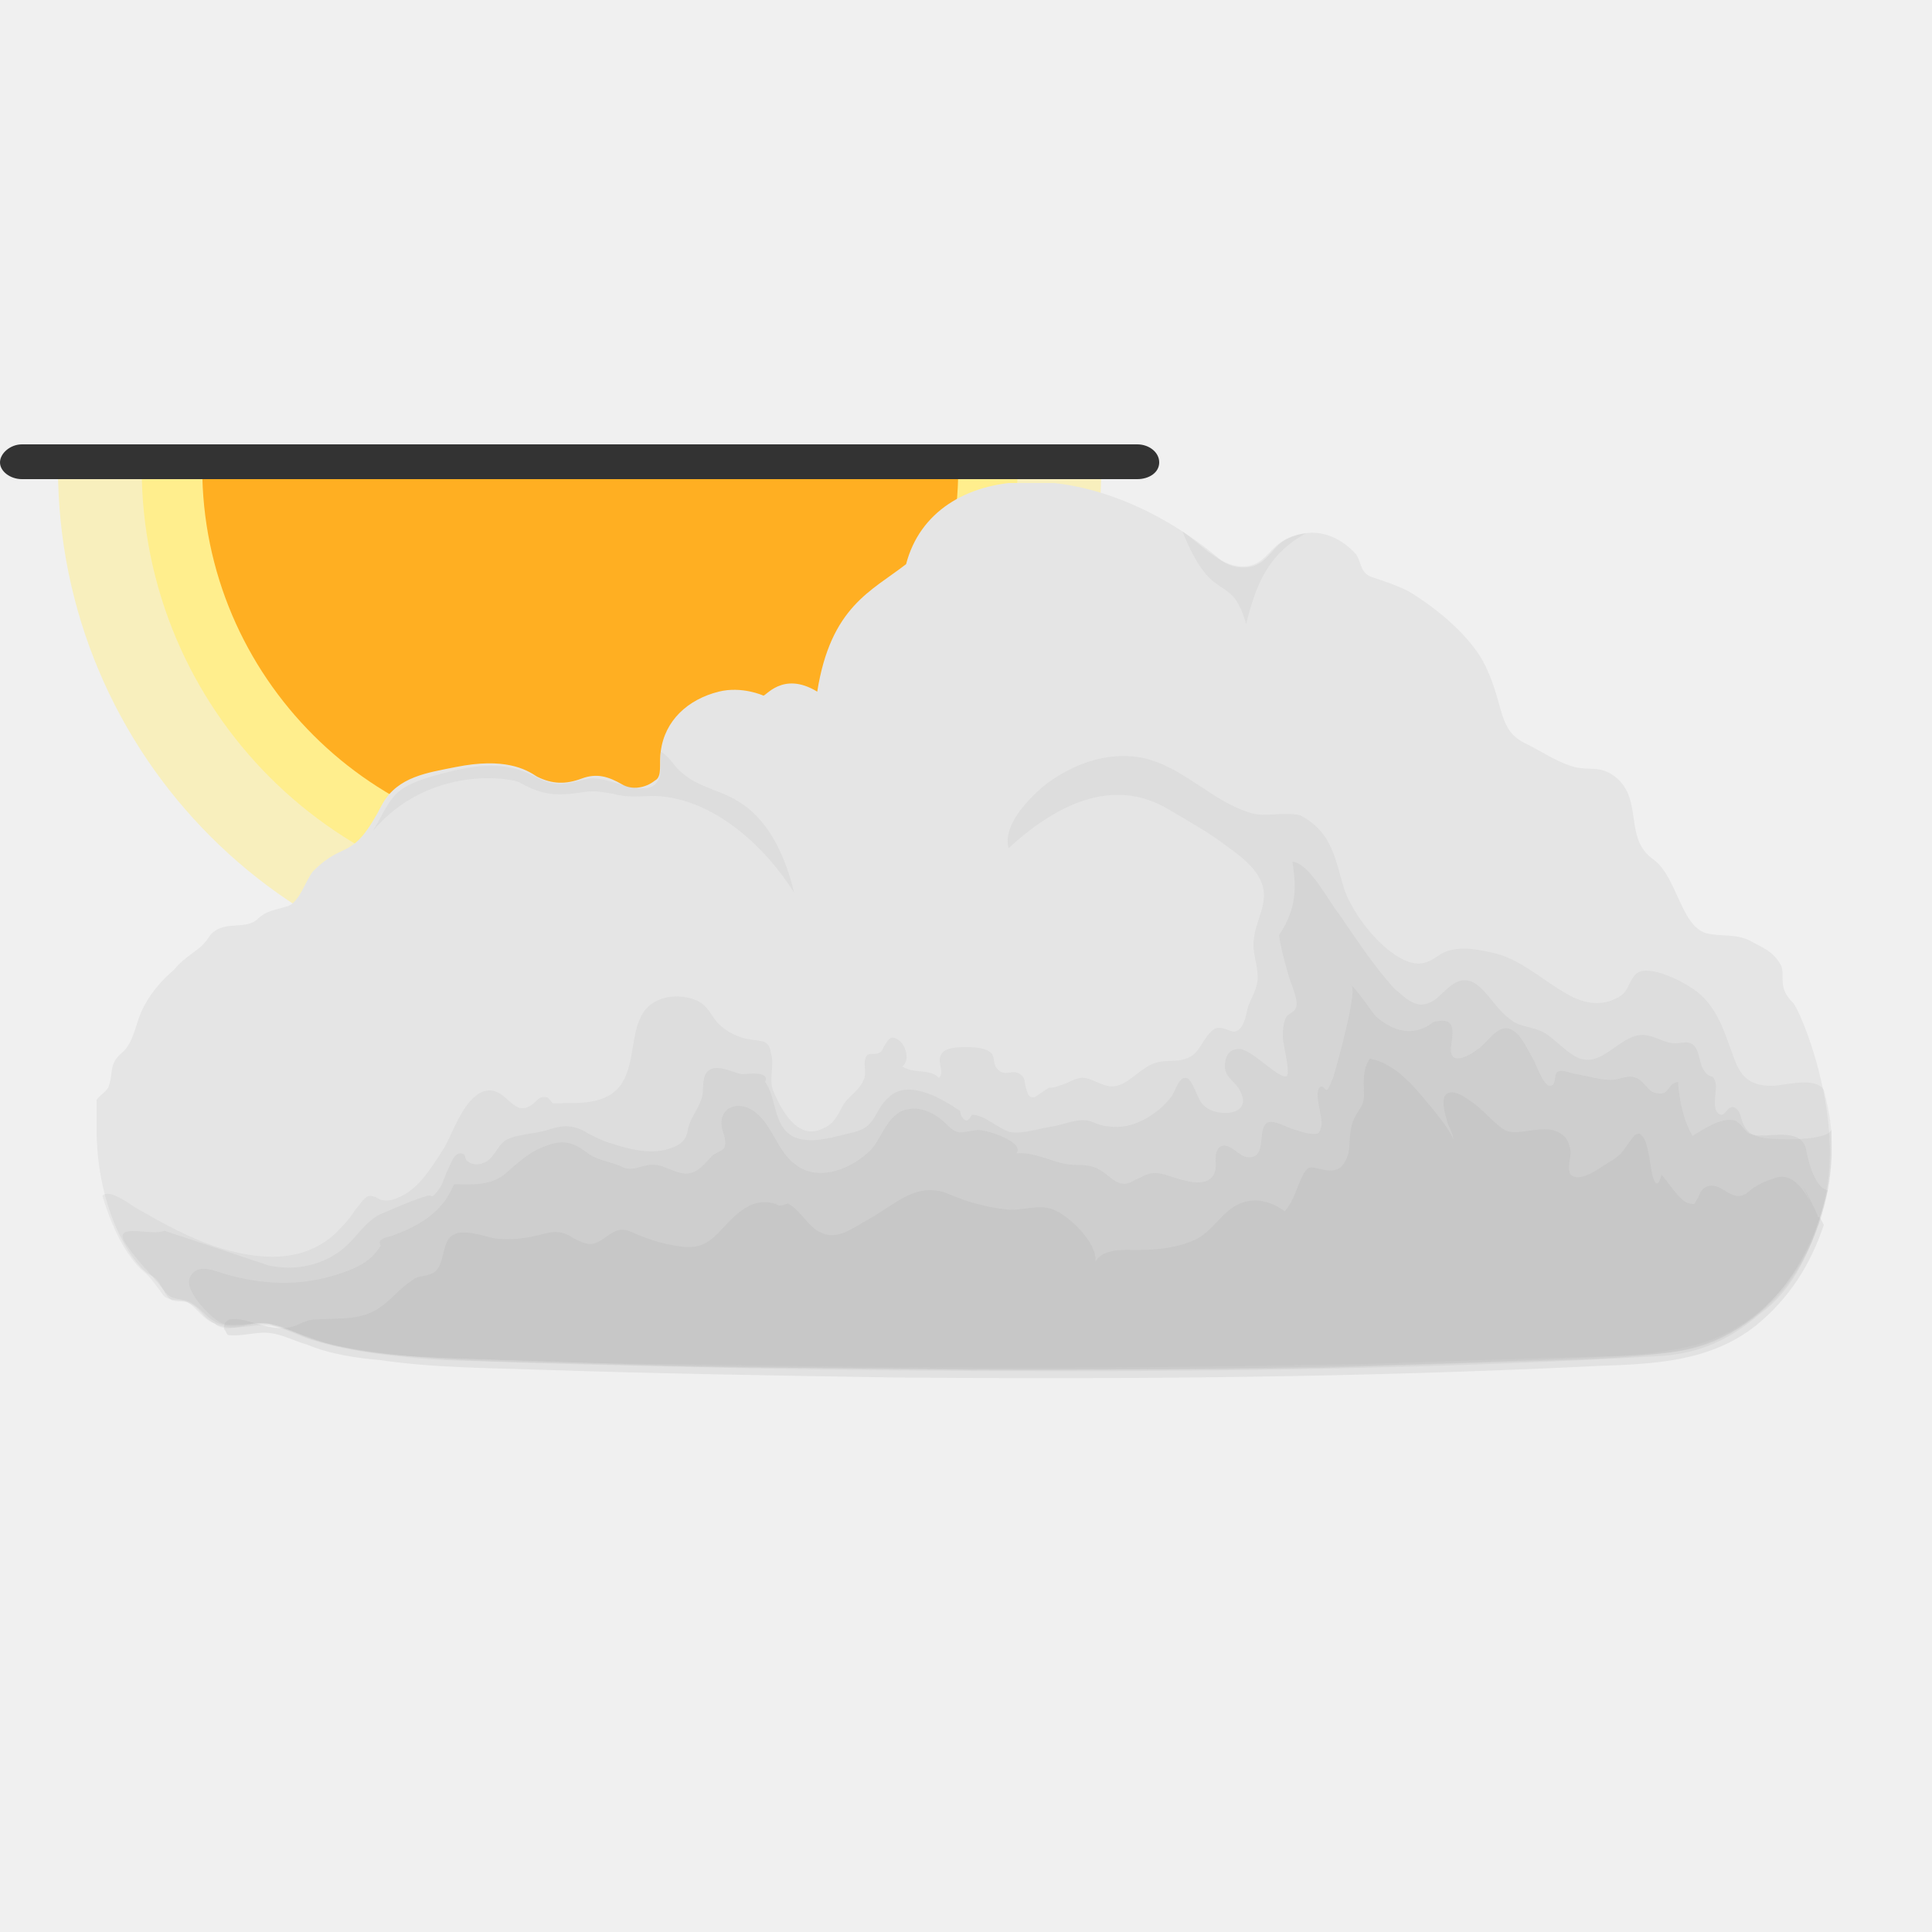
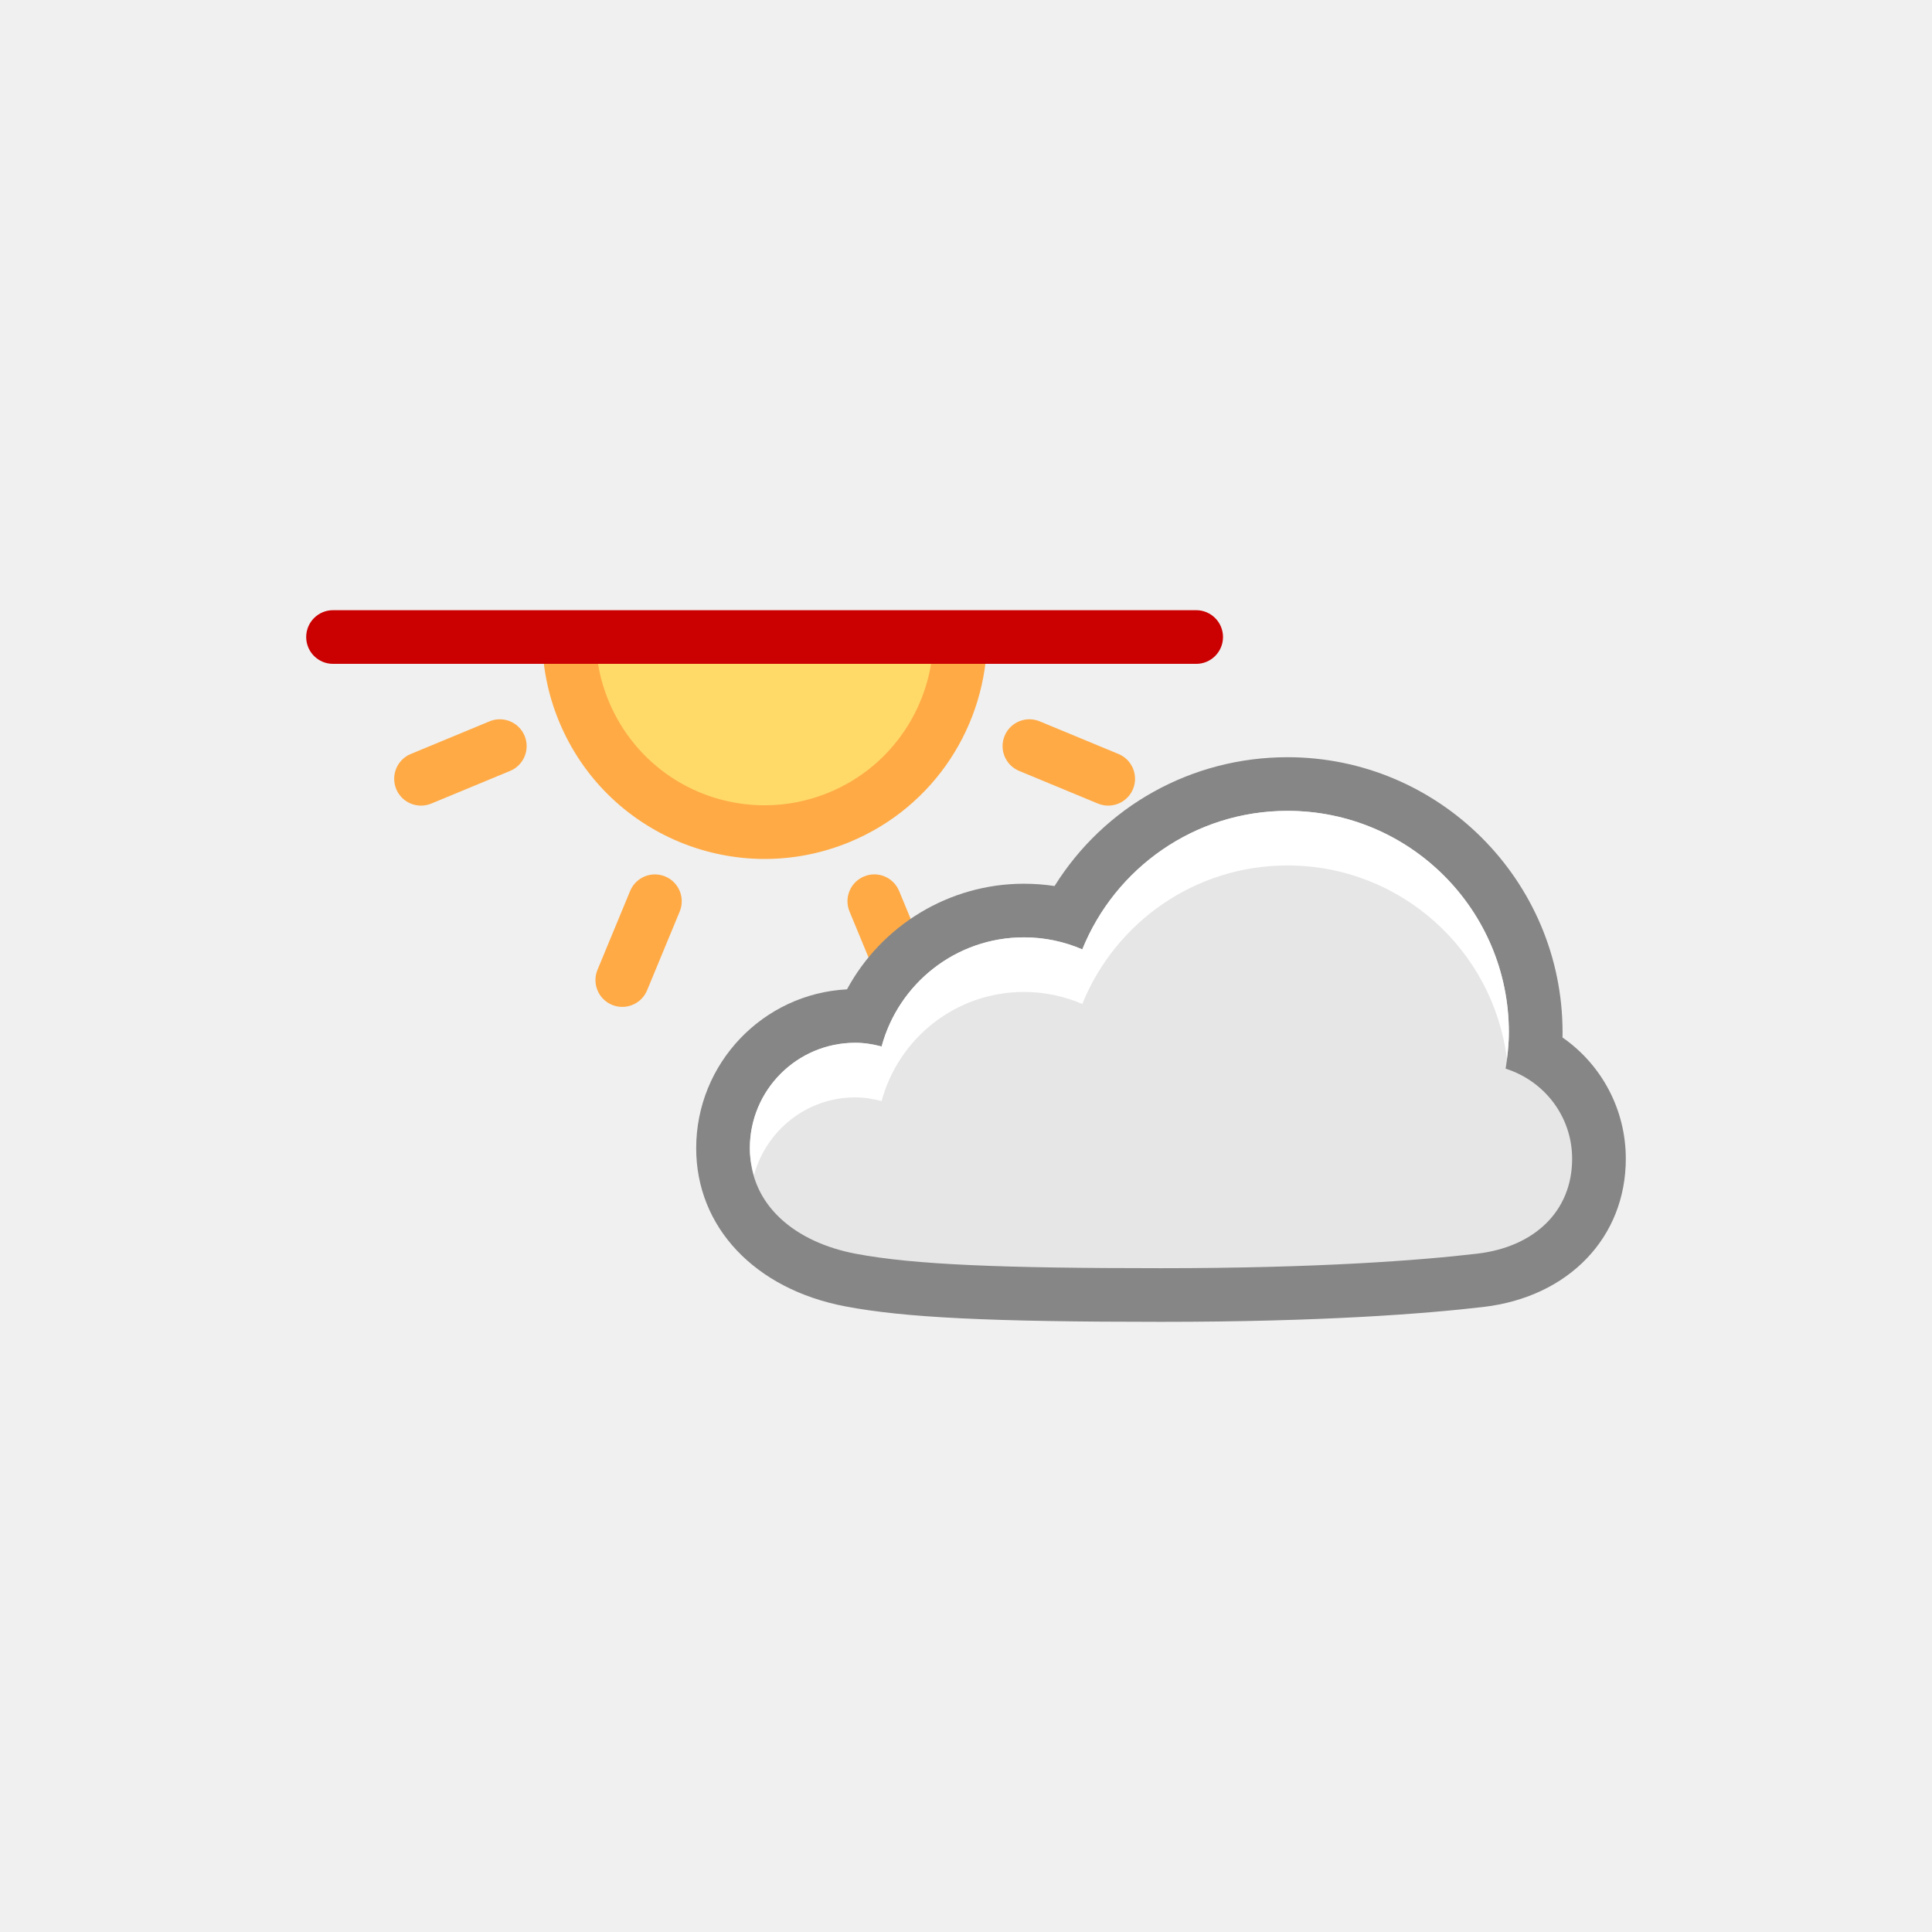
- <svg xmlns="http://www.w3.org/2000/svg" xmlns:xlink="http://www.w3.org/1999/xlink" viewBox="0 0 100 100">
-   <style>.sun-primitive{color:#ffee8a;fill:#ffaf22;stroke:#ffaf22}.cloud1-primitive{color:#aaa;fill:#e5e5e5}</style>
-   <symbol id="sunWinter">
-     <path fill="currentColor" opacity=".5" stroke-width="0" stroke-opacity="0" d="M85.5 1.8c0 22.4-18.1 40.5-40.5 40.5S4.5 24.2 4.5 1.8h81z" />
-     <path fill="currentColor" opacity=".95" stroke-width="0" stroke-opacity="0" d="M79 1.8c0 18.8-15.2 34-34 34s-34-15.2-34-34h68z" />
-     <path stroke-width="2" stroke-miterlimit="10" d="M73.4 1.8c0 15.7-12.7 28.4-28.3 28.4S16.7 17.5 16.7 1.8h56.7z" />
-     <path fill="#333" stroke-width="0" d="M88.3 2.7H1.7C.8 2.7 0 2.1 0 1.4S.8 0 1.7 0h86.6c.9 0 1.7.6 1.7 1.4s-.8 1.3-1.7 1.3z" />
-   </symbol>
-   <symbol id="cloud">
-     <path d="M87.8 26.9c-.8-.8-.4-1.3-.6-1.9-.4-.8-1.1-1-1.6-1.3-.8-.4-1.5-.2-2.3-.4-1.3-.4-1.5-2.9-2.7-3.8-1.6-1.1-.5-3.1-2-4.3-.8-.6-1.3-.3-2.1-.5s-1.7-.8-2.5-1.2c-1.5-.7-1.1-1.9-2.1-4-.7-1.5-2.5-3-4-3.9-.6-.3-1.2-.5-1.8-.7-.7-.2-.6-.7-.9-1.2-.9-1-2.2-1.5-3.6-.8-.6.3-.9 1-1.5 1.3-.5.3-1.4.2-1.9-.2-6.7-5.7-14.9-5.2-16.3.2-1.8 1.4-3.9 2.2-4.6 6.6-1.8-1.1-2.7.3-2.8.2 0 0-1.1-.5-2.3-.2-1.6.4-2.8 1.5-3 3.1-.1.6.1 1.3-.3 1.5-.5.4-1.2.5-1.7.2-.7-.4-1.3-.6-2.1-.3s-1.5.3-2.3-.1c-.6-.4-1.7-1-4.2-.5-1.5.3-3 .5-3.8 1.9-1.6 3.1-1.9 1.8-3.6 3.5-.4.5-.7 1.6-1.3 1.8-.6.2-1.1.2-1.6.7-.6.5-1.5.1-2.2.6-.3.2-.2.3-.7.8-.5.4-1 .7-1.4 1.2-.7.6-1.3 1.3-1.7 2.2-.3.7-.4 1.6-1 2.1-.7.6-.4 1-.7 1.8-.2.3-.5.4-.7.8.1.4.1 1 .1 1.6.1 4.4 2.1 7 2.8 7.3.6.3.6 1 1.1 1.3.3.1.7 0 1 .2.4.2.6.6.9.8.7.6 1.6.4 2.5.3 1.2-.1 1.9.5 3 .8 1.9.6 4.8.9 6.8 1 20.1.7 43.4.9 62.6-.2 2.4-.1 4-1 5.4-2.2.8-.6 2.5-2 3.4-6.2s-1.3-9.5-1.7-9.9z" />
-     <g fill="currentColor">
-       <path opacity=".14" d="M89.8 34c0-.9-.2-1.8-.4-2.6-.5-.7-2-.2-2.7-.2-1.7 0-1.8-1.1-2.3-2.4-.4-1.1-.9-2.1-1.9-2.7-.6-.4-2.4-1.3-2.9-.6-.4.5-.3.9-1 1.2-.8.4-1.7.2-2.4-.2-1.3-.7-2.5-1.9-4-2.2-.9-.2-2-.4-2.8.2-.6.4-1 .5-1.7.2-1.3-.6-2.6-2.3-3.1-3.6-.5-1.6-.6-3-2.3-3.9-.9-.2-1.7.1-2.5-.1-2.1-.6-3.6-2.5-5.8-2.9-1.8-.3-3.6.4-5 1.5-.8.7-2.1 2-1.8 3.2 2.3-2.1 5.3-3.8 8.3-2 1 .6 2.1 1.2 3 1.9.7.5 1.5 1.1 1.8 1.9.4 1-.3 1.9-.4 2.9-.1.7.2 1.3.2 2 0 .5-.3 1-.5 1.5-.1.4-.2 1.2-.7 1.3-.2 0-.5-.2-.8-.2-.3 0-.4.2-.6.4-.3.4-.5.9-.9 1.1-.7.4-1.4 0-2.2.5-.7.4-1.3 1.2-2.1 1-.4-.1-.7-.3-1.1-.4-.5-.1-.9.3-1.4.4-.2.1-.4.1-.5.1-.2.1-.7.5-.8.5-.3 0-.3-.2-.4-.5-.1-.3 0-.5-.3-.7-.4-.3-.8.2-1.2-.3-.2-.2-.1-.6-.3-.8-.3-.3-1-.3-1.3-.3-.4 0-1.1 0-1.3.4-.2.4.2.9-.1 1.2-.4-.5-1.3-.2-1.9-.6.4-.3.2-1-.1-1.3-.5-.4-.6-.1-.8.2-.1.1-.1.3-.3.4-.2.1-.4 0-.6.1-.3.3 0 .9-.2 1.3-.2.5-.7.8-1 1.2-.3.5-.5 1.1-1.1 1.3-1.3.7-2.2-1-2.6-2-.2-.6.1-1.3-.1-1.9-.1-.7-.5-.6-1.1-.7-.6-.1-1.2-.4-1.6-.8-.4-.4-.5-.9-1.1-1.2-.9-.4-2.2-.3-2.8.6-.7 1.1-.4 2.7-1.2 3.8-.7.9-1.9.9-3 .9h-.5c-.1-.1-.2-.3-.3-.3-.4-.1-.5.2-.8.4-1 .7-1.3-1.1-2.5-.7-1 .4-1.5 2-2 2.9-.6.9-1.2 2-2.2 2.5-.4.2-.7.3-1.1.2-.2-.1-.3-.2-.6-.2-.3.1-.5.5-.7.7-.3.5-.7.9-1.1 1.3-1.7 1.5-3.9 1.3-5.9.7-1.6-.5-3-1.3-4.4-2.1-.3-.2-1.4-1-1.7-.6.4 1.3 1 2.8 2 3.8.4.3.6.6.9 1 .1.1.2.3.3.4.4.3.8.1 1.2.3.5.3.8.9 1.4 1.1.5.5 1.5.1 2.1 0h.5c.1 0 .3 0 .4.1 1.2.3 2.3.9 3.5 1.1 2.8.6 5.6.6 8.4.7 2.9.1 5.7.2 8.6.2 6.2.1 12.3.2 18.5.2 5.8 0 11.6-.1 17.5-.2l9-.3c2.5-.1 5.3 0 7.8-.6 4.9-1.1 7.6-6.1 7.4-10.7 0-.4 0 .3 0 0z" />
-       <path opacity=".16" d="M89.8 33.4c0 .7-3 .6-3.5.5-.6-.1-.9-.3-1.1-.8-.1-.2-.1-.7-.5-.8-.3 0-.4.4-.6.4-.6-.1-.2-1.3-.3-1.6-.1-.6-.3-.2-.6-.7-.3-.4-.2-1.2-.7-1.4-.2-.1-.5 0-.8 0-.5 0-.9-.3-1.4-.4-1.3-.3-2.2 1.6-3.5 1.2-.6-.2-1.3-1-1.8-1.3-.6-.4-1.4-.3-1.9-.8-1-.7-1.7-2.8-3.1-1.6-.5.4-.8.9-1.5.9-.6-.1-.9-.5-1.3-.8-1.1-1.2-2-2.6-2.9-3.9-.5-.6-1.5-2.6-2.4-2.7.1.9.4 2.2-.7 3.8.1.7.3 1.4.5 2.1.1.4.5 1.2.4 1.6-.1.3-.3.3-.5.5-.2.3-.2.8-.2 1.1 0 .3.4 1.8.2 2-.4.2-1.9-1.5-2.5-1.4-.5 0-.7.4-.7.9 0 .6.6.8.8 1.3.7 1.3-1.4 1.4-2 .6-.2-.2-.5-1.3-.8-1.3-.4-.1-.6.8-.8 1-.7.9-2 1.7-3.2 1.5-.4 0-.7-.2-1.1-.3-.6-.1-1.2.2-1.8.3-.7.1-1.5.4-2.2.3-.7-.2-1.3-.9-2-.9-.1.2-.2.3-.3.3-.2-.1-.3-.3-.3-.5-.9-.6-2.7-1.7-3.7-.7-.8.7-.6 1.5-1.8 1.8-.9.2-2.3.7-3.2.2-1-.6-.8-2-1.4-2.8.3-.6-1-.4-1.2-.4-.5-.1-1-.4-1.5-.3-.7.2-.4 1.1-.6 1.6-.2.6-.6 1-.7 1.6-.1.5-.3.7-.8.9-1 .4-2.2.1-3.1-.2-.4-.1-.8-.3-1.2-.5-.8-.5-1.3-.5-2.2-.2-.7.2-1.5.2-2.1.5-.5.3-.6 1-1.2 1.2-.2.1-.6.1-.8-.1-.2-.1 0-.4-.4-.4-.3 0-.5.6-.6.8-.2.4-.3.9-.6 1.2-.3.4-.2.1-.5.2-.7.2-1.6.6-2.3.9-.8.3-1.3 1.2-2 1.8-1.1.9-2.5 1.2-3.9.9l-5.4-1.8c-.6.3-2.5-.4-2.1.5.6 1 1.4 1.7 2.1 2.6.4.6.9.3 1.5.7.6.4.9 1 1.7 1.1.6.1 1.3-.1 1.9-.1.8 0 1.5.4 2.2.7 1.4.5 3 .7 4.5.9 3.4.4 6.9.4 10.3.5 3.5.1 7.1.2 10.6.2 14.2.2 28.4.1 42.5-.6 1.7-.1 3.5-.1 5.1-.8 1.1-.5 2.1-1.2 3-2.1 1.9-1.9 2.9-4.9 3-7.5v-1.4zm-6.6-2.1z" />
-       <path opacity=".18" d="M88.5 34.6c-.2-1.4-2.1-.6-2.9-.9-.3-.1-.4-.5-.8-.7-.7-.2-1.7.5-2.2.8-.4-.7-.6-1.5-.7-2.3-.1-.5.1-.6-.3-.4-.2.1-.3.5-.6.5-.2 0-.3 0-.5-.1-.3-.2-.5-.6-.8-.7-.4-.2-.9.1-1.3.1-.6 0-1.2-.2-1.8-.3-.2 0-.8-.3-1-.1-.2.2 0 .7-.4.7-.3 0-.7-1.1-.8-1.3-.3-.5-.6-1.2-1-1.5-.8-.6-1.3.5-1.9.9-.5.4-1.5.9-1.4-.1.1-.8.3-1.6-.9-1.3-1 .8-2.1.5-3-.3-.1-.1-1.2-1.7-1.3-1.6.5-.1-.8 4.5-.9 4.8-.1.2-.2.5-.3.6-.1.1-.2-.3-.4-.1-.3.3.2 1.6.1 2-.1.3-.1.4-.4.4-.2 0-.6-.1-.9-.2-.4-.1-.7-.3-1.1-.4-1.2-.3-.2 1.9-1.4 1.8-.5 0-1-.9-1.5-.5-.3.3-.1.9-.2 1.2-.3 1.1-1.9.4-2.6.2-.8-.2-.9 0-1.6.3-.5.3-.8.2-1.3-.2-.6-.5-.9-.6-1.7-.6-1.1 0-2-.7-3.1-.6.5-.6-1.7-1.3-2.1-1.2-.8.1-.9.3-1.5-.3-.5-.5-1.2-.9-1.9-.8-1.1.1-1.4 1.4-2 2.1-1 1-2.7 1.7-3.9.8-1-.7-1.2-2.1-2.2-2.8-.9-.6-1.9-.1-1.6 1 .1.3.2.6.1.9-.1.2-.6.3-.7.5-.3.3-.6.7-1 .8-.6.2-1.2-.3-1.8-.4-.7-.1-1.2.4-1.8.1-.6-.3-1.3-.3-1.9-.8-.7-.5-1.2-.6-2-.3-.9.3-1.5.9-2.2 1.5-.8.6-1.7.5-2.6.5-.6 1.5-1.9 2.2-3.3 2.7-.1 0-.4.1-.5.2-.1.1 0 .2 0 .3-.4.6-.8.9-1.5 1.2-2.2.9-4.4.9-6.7.2-.6-.2-1.4-.5-1.7.3-.2.7 1.2 2.1 1.7 2.3.8.2 1.5-.1 2.3 0 .8.1 1.5.5 2.2.7 2.2.9 5.1 1 7.5 1.1 2.9.1 5.9.2 8.8.3 6 .2 12 .2 18 .3 6 0 12.1 0 18.1-.1 3.1-.1 6.2-.2 9.2-.3 2.9-.1 5.9-.1 8.8-.5 4.6-.6 7.2-4.2 8.2-8.4-.3 0-.8-.5-1.1-2z" />
-       <path opacity=".14" d="M59.5 7.3c.5-2 1.1-3.6 3.1-4.7-.7.1-1.2.3-1.7.8-.4.4-.7.8-1.3.9-1.3.2-2.4-1.1-3.4-1.8 1.6 4 2.5 2 3.3 4.8.5-2-.8-2.8 0 0zm-37.6 8.2c1.2.7 2 .7 3.3.5.6-.1 1 0 1.6.1.7.2 1.4.1 2.1.1 3 .1 5.7 2.6 7.2 5-.4-1.7-1.2-3.6-2.7-4.6-1-.7-2.2-.8-3.1-1.6-.4-.3-.6-.8-1.1-1.1v.8c0 2.2-2.6.4-3.7.6-1 .2-1.6.5-2.6 0-.4-.2-.8-.4-1.2-.5-1.4-.4-3 0-4.4.4-.6.2-1.3.4-1.8.9s-.8 1.3-1.2 1.9c3-3.5 7.3-2.7 7.6-2.5z" />
-       <path opacity=".2" d="M89.1 38c-.4-.8-1.1-2.5-2.3-2-.3.1-.6.2-.9.4-.4.2-.4.4-.8.5-.6.1-1.1-.7-1.7-.5-.3.1-.4.3-.5.6-.2.2-.1.4-.4.3-.5 0-1.2-1.2-1.5-1.5-.2.8-.4.4-.5-.1-.1-.5-.2-1.6-.5-1.9-.2-.2-.1-.1-.3-.1-.2.1-.6.8-.8 1-.3.3-.7.5-1 .7-.3.2-1.2.8-1.6.4-.2-.3 0-.9 0-1.2-.1-.6-.3-.9-.9-1.1-.8-.2-1.9.3-2.5 0-.5-.3-1-.9-1.5-1.3-.3-.2-1.2-1-1.6-.5-.2.3 0 1 .1 1.3 0 .2.4.8.3 1 .1-.2-1.1-1.7-1.3-1.9-.8-1-1.8-2.1-3-2.3-.4.6-.3 1.2-.3 1.9 0 .5-.2.6-.4 1-.4.6-.3 1.4-.4 2-.3.9-.7 1-1.5.8-.5-.1-.6-.2-.9.4-.3.6-.4 1.2-.9 1.8-.8-.6-1.8-.8-2.7-.2-.7.5-1.1 1.2-1.8 1.6-1 .5-2.1.6-3.2.6-.6 0-1.7-.1-2.1.6.1-1-1.4-2.4-2.2-2.7-.8-.3-1.6.1-2.4 0-1-.1-2.1-.4-3-.8-1.7-.7-2.8.6-4.3 1.4-.7.4-1.5 1-2.3.6-.7-.3-1-1.1-1.7-1.5-.1 0-.3.1-.4.1-.2 0-.2-.1-.3-.1-.7-.2-1.3 0-1.9.5-1.1.9-1.4 2-3.1 1.7-.7-.1-1.4-.3-2.1-.6-.7-.3-.9-.4-1.6.1-.7.5-.9.5-1.7.1-.6-.4-1-.4-1.7-.2-.8.2-1.5.3-2.4.2-.5-.1-1.6-.5-2.1-.2-.7.3-.4 1.6-1.1 2-.4.2-.8.1-1.1.4-.5.3-.9.8-1.4 1.2-1.1.9-2.2.7-3.6.8-.5 0-.8.3-1.3.4-.5.1-1 0-1.4-.1-.5-.1-2.1-.8-2 .2.1.1.1.2.2.3.7.1 1.5-.2 2.2-.1.7.1 1.2.4 1.9.6 1.2.5 2.6.7 3.8.8 2.7.4 5.5.4 8.3.5 6.1.2 12.2.3 18.4.4 12.1.1 24.2 0 36.3-.6 2.9-.1 5.8-.2 8.2-2.1 1.7-1.4 2.8-3.1 3.5-5.2-.2-.4-.2-.4-.3-.4-1.7-3.4.1 0 0 0z" />
+ <svg xmlns="http://www.w3.org/2000/svg" version="1.1" id="Layer_1" x="0px" y="0px" width="72px" height="72px" viewBox="0 0 72 72" enable-background="new 0 0 72 72" xml:space="preserve">
+   <g>
+     <path fill="#FFAA45" d="M33.799,37.524c-0.393,0-0.765-0.232-0.924-0.617l-1.216-2.938c-0.211-0.511,0.031-1.096,0.542-1.307   c0.51-0.212,1.095,0.031,1.306,0.541l1.216,2.938c0.211,0.511-0.031,1.096-0.542,1.307C34.056,37.499,33.927,37.524,33.799,37.524z   " />
+     <path fill="#FFAA45" d="M15.69,30.023c-0.393,0-0.765-0.232-0.924-0.617c-0.211-0.51,0.031-1.096,0.541-1.307l2.937-1.217   c0.51-0.212,1.095,0.031,1.307,0.541c0.211,0.51-0.031,1.096-0.541,1.307l-2.937,1.217C15.948,29.998,15.818,30.023,15.69,30.023z" />
+     <path fill="#FFAA45" d="M23.19,37.524c-0.127,0-0.257-0.024-0.382-0.076c-0.51-0.211-0.752-0.796-0.541-1.307l1.216-2.937   c0.211-0.51,0.793-0.752,1.307-0.541c0.51,0.211,0.752,0.796,0.541,1.307l-1.216,2.937C23.955,37.291,23.583,37.524,23.19,37.524z" />
+     <path fill="#FFAA45" d="M41.299,30.023c-0.127,0-0.257-0.024-0.382-0.076L37.98,28.73c-0.51-0.211-0.752-0.797-0.541-1.307   s0.796-0.753,1.307-0.541l2.937,1.217c0.51,0.211,0.752,0.797,0.541,1.307C42.064,29.79,41.692,30.023,41.299,30.023z" />
+     <path fill="#FFAA45" d="M20.206,23.739c0.002,1.052,0.202,2.12,0.63,3.152c1.752,4.23,6.602,6.239,10.832,4.487   c3.185-1.319,5.109-4.394,5.118-7.639H20.206z" />
+     <path fill="#FFDA69" d="M34.784,23.739c-0.011,2.459-1.472,4.792-3.882,5.791c-0.771,0.319-1.579,0.481-2.404,0.481   c-2.555,0-4.837-1.525-5.815-3.885c-0.319-0.77-0.479-1.578-0.481-2.386H34.784z" />
+     <path fill="#CB0000" d="M44.578,24.74H12.411c-0.552,0-1-0.447-1-1s0.448-1,1-1h32.167c0.552,0,1,0.447,1,1   S45.13,24.74,44.578,24.74z" />
+     <path fill="#868686" d="M47.981,28.219c-3.586,0-6.83,1.837-8.681,4.801c-0.375-0.057-0.756-0.086-1.141-0.086   c-2.791,0-5.307,1.556-6.594,3.936c-3.126,0.161-5.62,2.755-5.62,5.921c0,2.936,2.18,5.25,5.554,5.893   c2.206,0.421,5.395,0.577,11.768,0.577c6.021,0,9.859-0.302,12.019-0.555c3.172-0.372,5.303-2.591,5.303-5.522   c0-1.841-0.904-3.507-2.359-4.52c0.001-0.065,0.002-0.13,0.002-0.194C58.231,32.817,53.633,28.219,47.981,28.219L47.981,28.219z" />
+     <path fill="#E6E6E6" d="M56.11,39.826c0.073-0.443,0.121-0.894,0.121-1.357c0-4.557-3.693-8.25-8.25-8.25   c-3.464,0-6.424,2.137-7.647,5.162c-0.667-0.287-1.402-0.448-2.174-0.448c-2.541,0-4.674,1.726-5.305,4.067   c-0.315-0.082-0.64-0.138-0.981-0.138c-2.17,0-3.929,1.759-3.929,3.929c0,2.17,1.744,3.512,3.929,3.929   c2.185,0.417,5.518,0.542,11.393,0.542s9.655-0.292,11.786-0.542c2.131-0.25,3.536-1.583,3.536-3.536   C58.589,41.601,57.543,40.278,56.11,39.826z" />
+     <g>
+       <path fill="#FFFFFF" d="M31.874,40.896c0.341,0,0.666,0.057,0.981,0.138c0.631-2.342,2.764-4.067,5.305-4.067    c0.773,0,1.507,0.161,2.174,0.448c1.223-3.026,4.183-5.162,7.647-5.162c4.203,0,7.664,3.144,8.177,7.207    c0.042-0.326,0.073-0.654,0.073-0.992c0-4.557-3.693-8.25-8.25-8.25c-3.464,0-6.424,2.137-7.647,5.162    c-0.667-0.287-1.402-0.448-2.174-0.448c-2.541,0-4.674,1.726-5.305,4.067c-0.315-0.082-0.64-0.138-0.981-0.138    c-2.17,0-3.929,1.759-3.929,3.929c0,0.36,0.064,0.689,0.154,1.004C28.555,42.127,30.063,40.896,31.874,40.896z" />
    </g>
-   </symbol>
-   <use xlink:href="#sunWinter" class="sun-primitive" width="100" height="100" transform="translate(0 23) scale(.66667)" />
-   <use xlink:href="#cloud" class="cloud1-primitive" width="100" height="100" transform="translate(5 25)" />
+   </g>
</svg>
